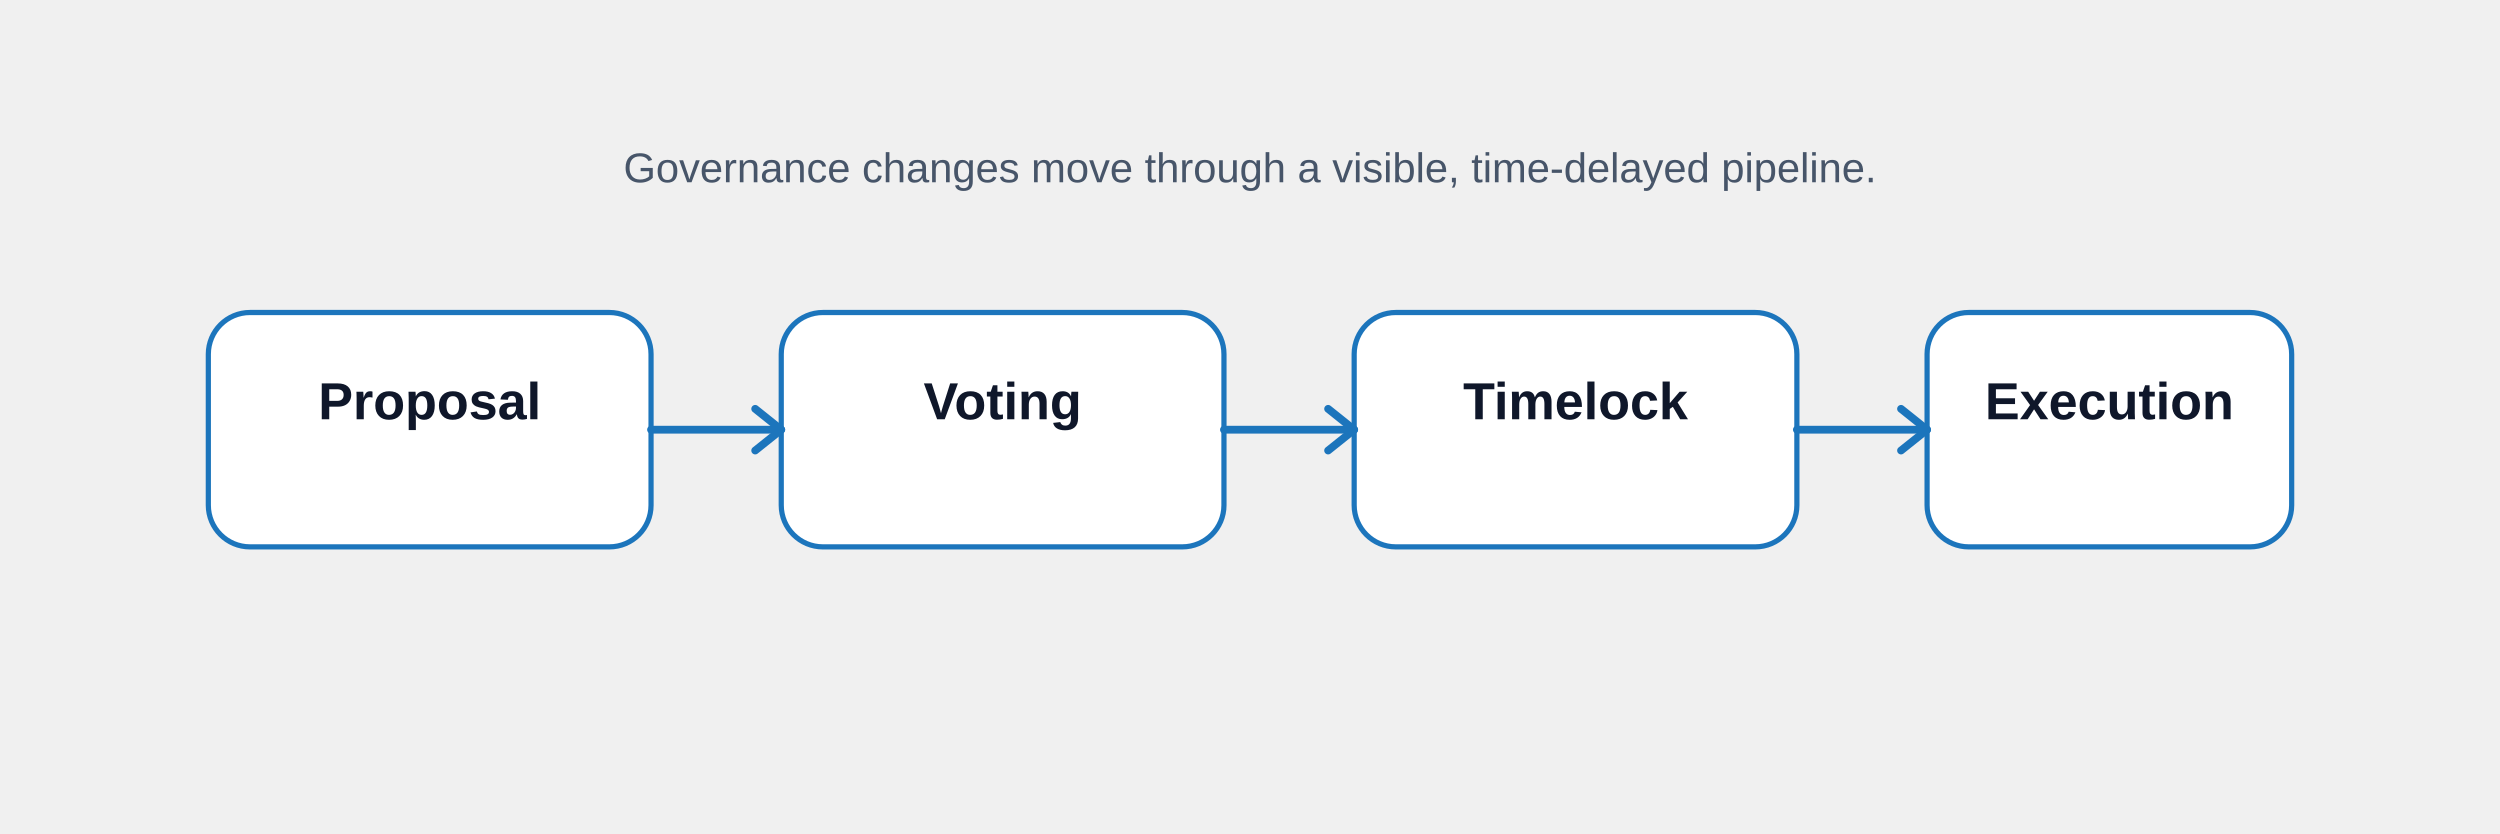
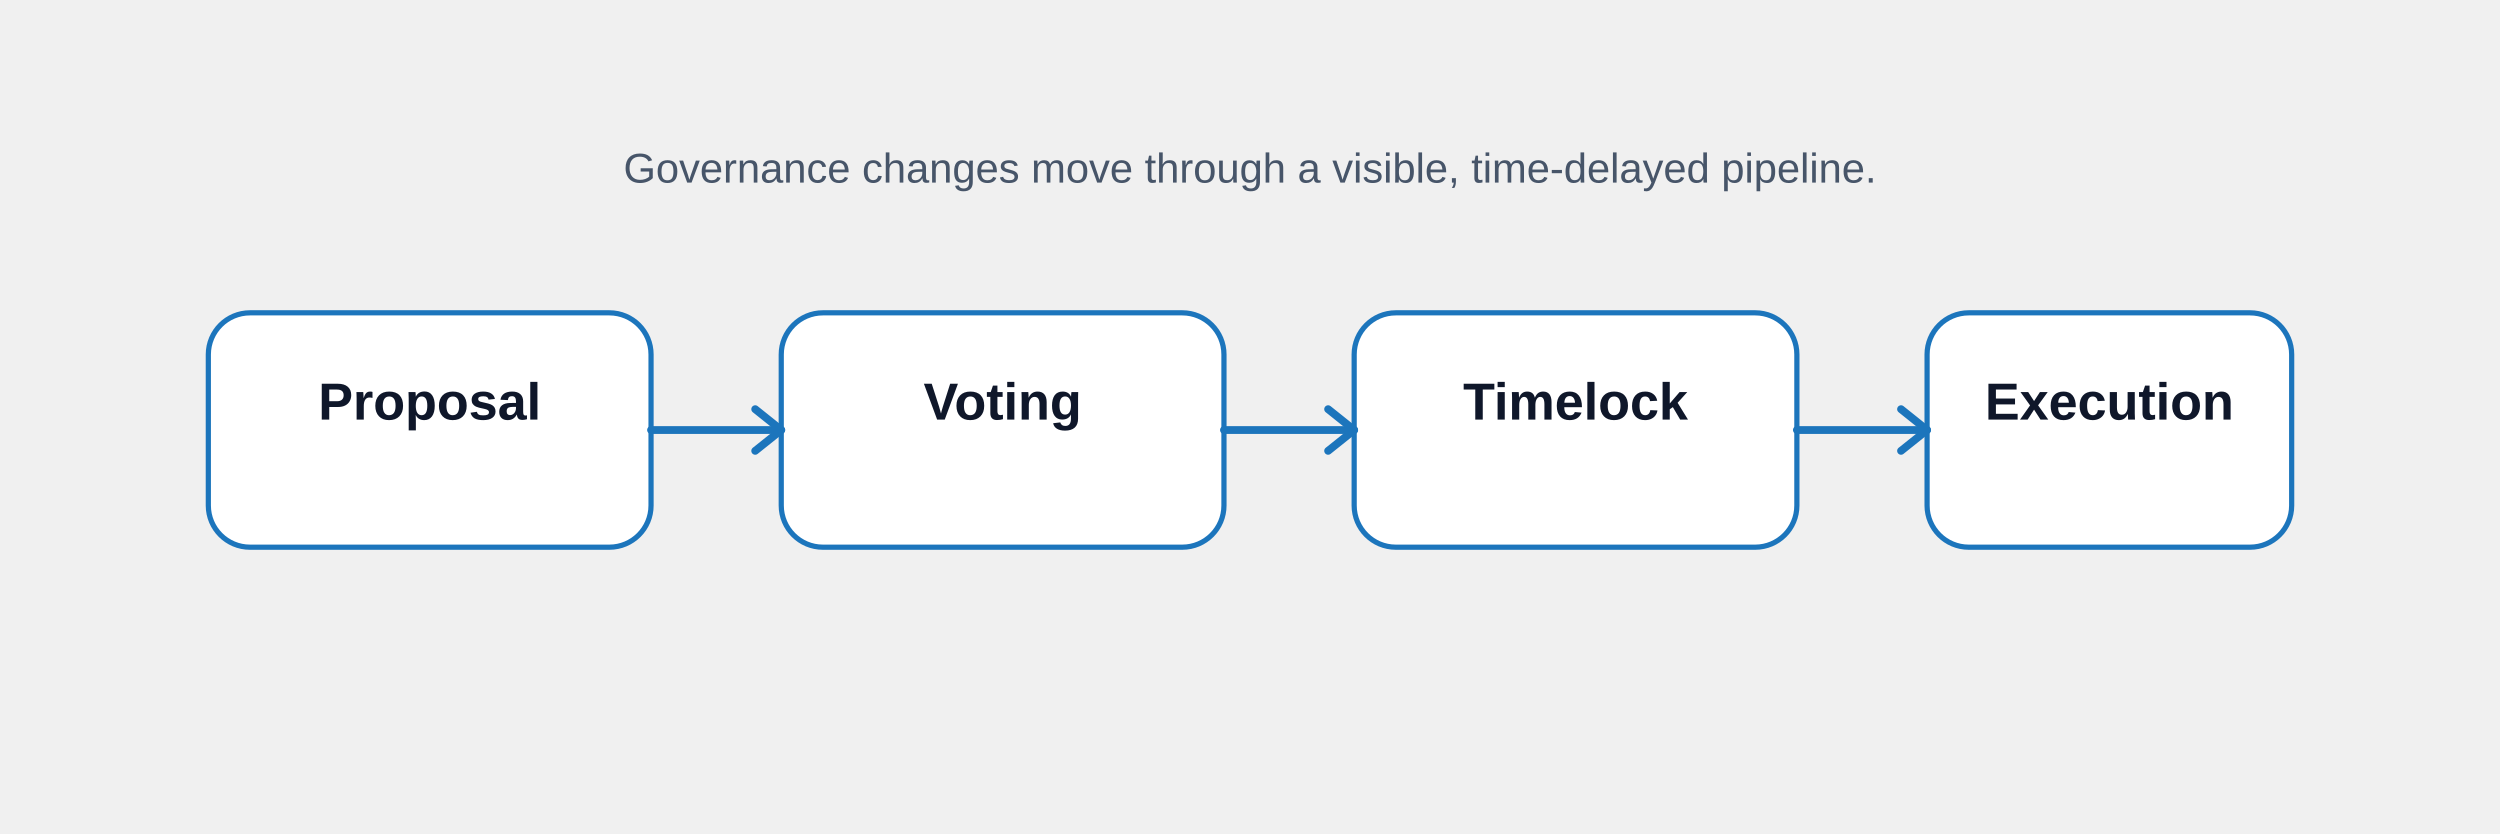
- <svg xmlns="http://www.w3.org/2000/svg" width="960" height="320" viewBox="0 0 960 320" fill="none">
+ <svg xmlns="http://www.w3.org/2000/svg" width="1280" height="427" viewBox="0 0 960 320" fill="none">
  <style>
    .box { fill: white; stroke: #1c75bc; stroke-width: 2; rx: 16; ry: 16; }
    .text { fill: #0f172a; font-family: Arial, Helvetica, sans-serif; font-size: 20px; font-weight: 600; }
    .small { fill: #475569; font-family: Arial, Helvetica, sans-serif; font-size: 16px; }
    .line { stroke: #1c75bc; stroke-width: 3; fill: none; stroke-linecap: round; stroke-linejoin: round; }
    .muted { fill: #f8fafc; stroke: #1c75bc; stroke-width: 2; rx: 14; ry: 14; }
  </style>
  <rect class="box" x="80" y="120" width="170" height="90" rx="16" ry="16" />
  <text class="text" x="165.0" y="161.0" text-anchor="middle">Proposal</text>
  <rect class="box" x="300" y="120" width="170" height="90" rx="16" ry="16" />
  <text class="text" x="385.0" y="161.0" text-anchor="middle">Voting</text>
  <rect class="box" x="520" y="120" width="170" height="90" rx="16" ry="16" />
  <text class="text" x="605.0" y="161.0" text-anchor="middle">Timelock</text>
  <rect class="box" x="740" y="120" width="140" height="90" rx="16" ry="16" />
  <text class="text" x="810.0" y="161.0" text-anchor="middle">Execution</text>
  <path class="line" d="M250 165 L300 165" />
  <path class="line" d="M290 157 L300 165 L290 173" />
  <path class="line" d="M470 165 L520 165" />
  <path class="line" d="M510 157 L520 165 L510 173" />
  <path class="line" d="M690 165 L740 165" />
  <path class="line" d="M730 157 L740 165 L730 173" />
  <text class="small" x="480" y="70" text-anchor="middle">Governance changes move through a visible, time-delayed pipeline.</text>
</svg>
